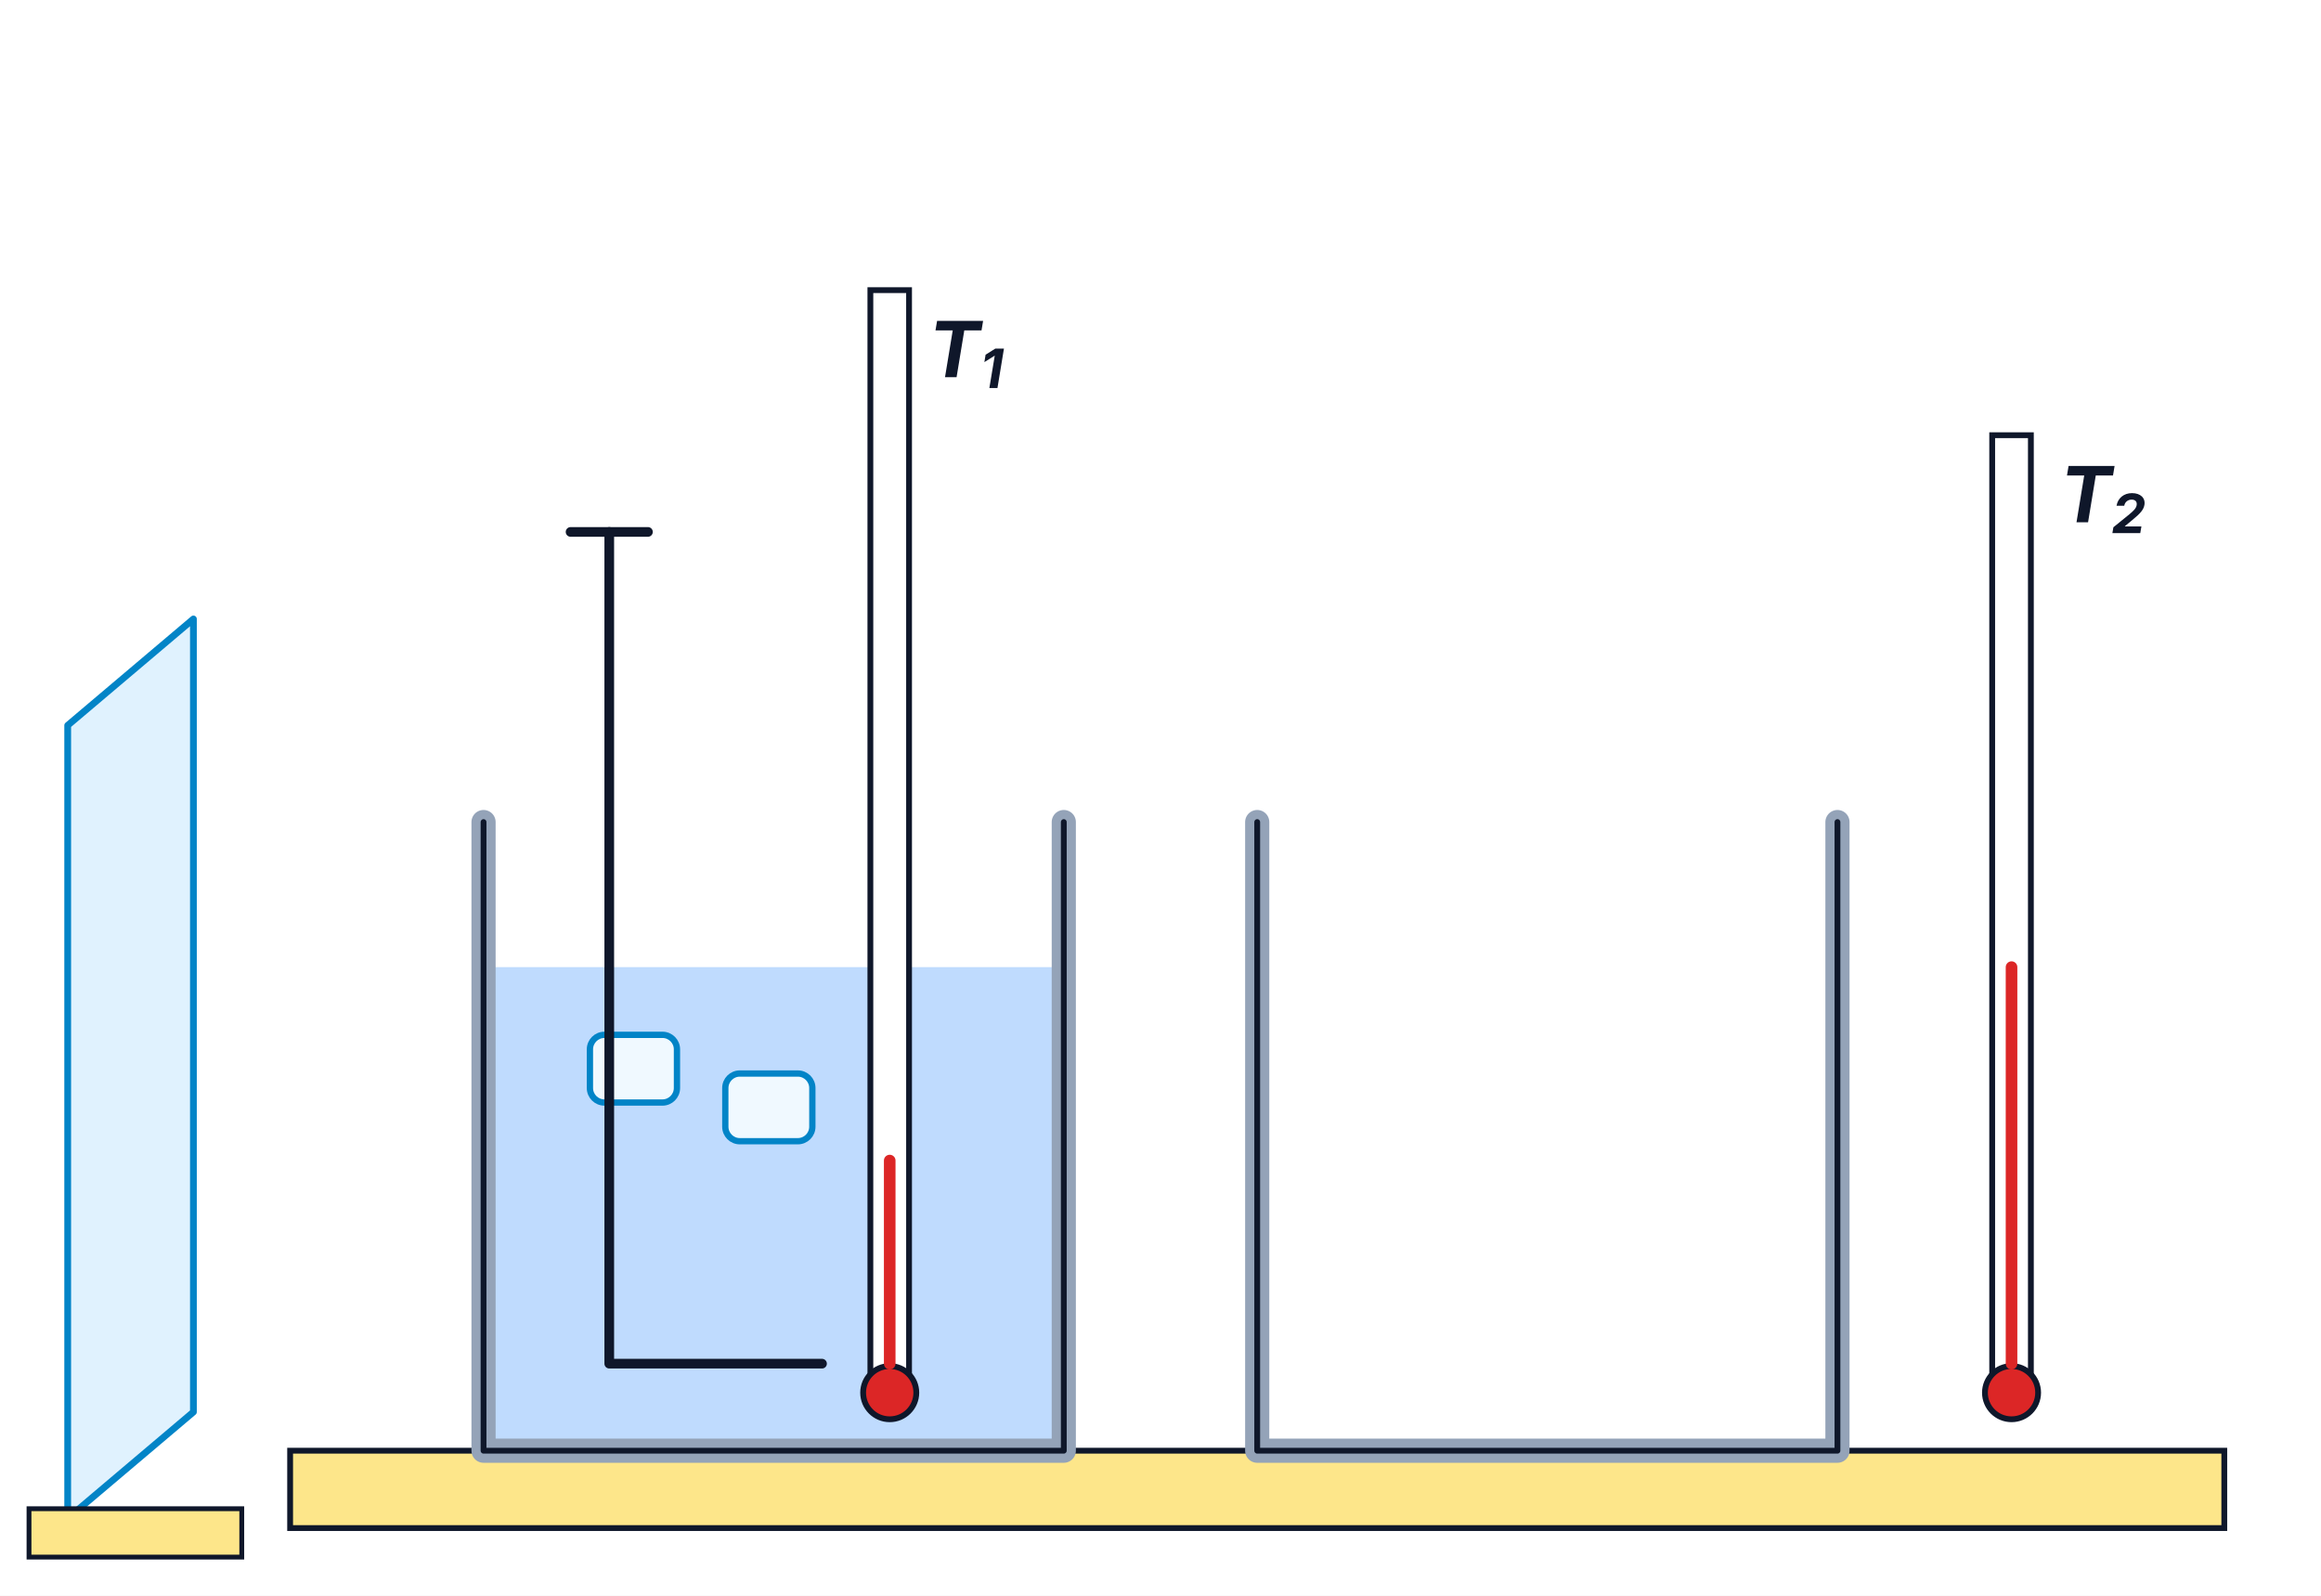
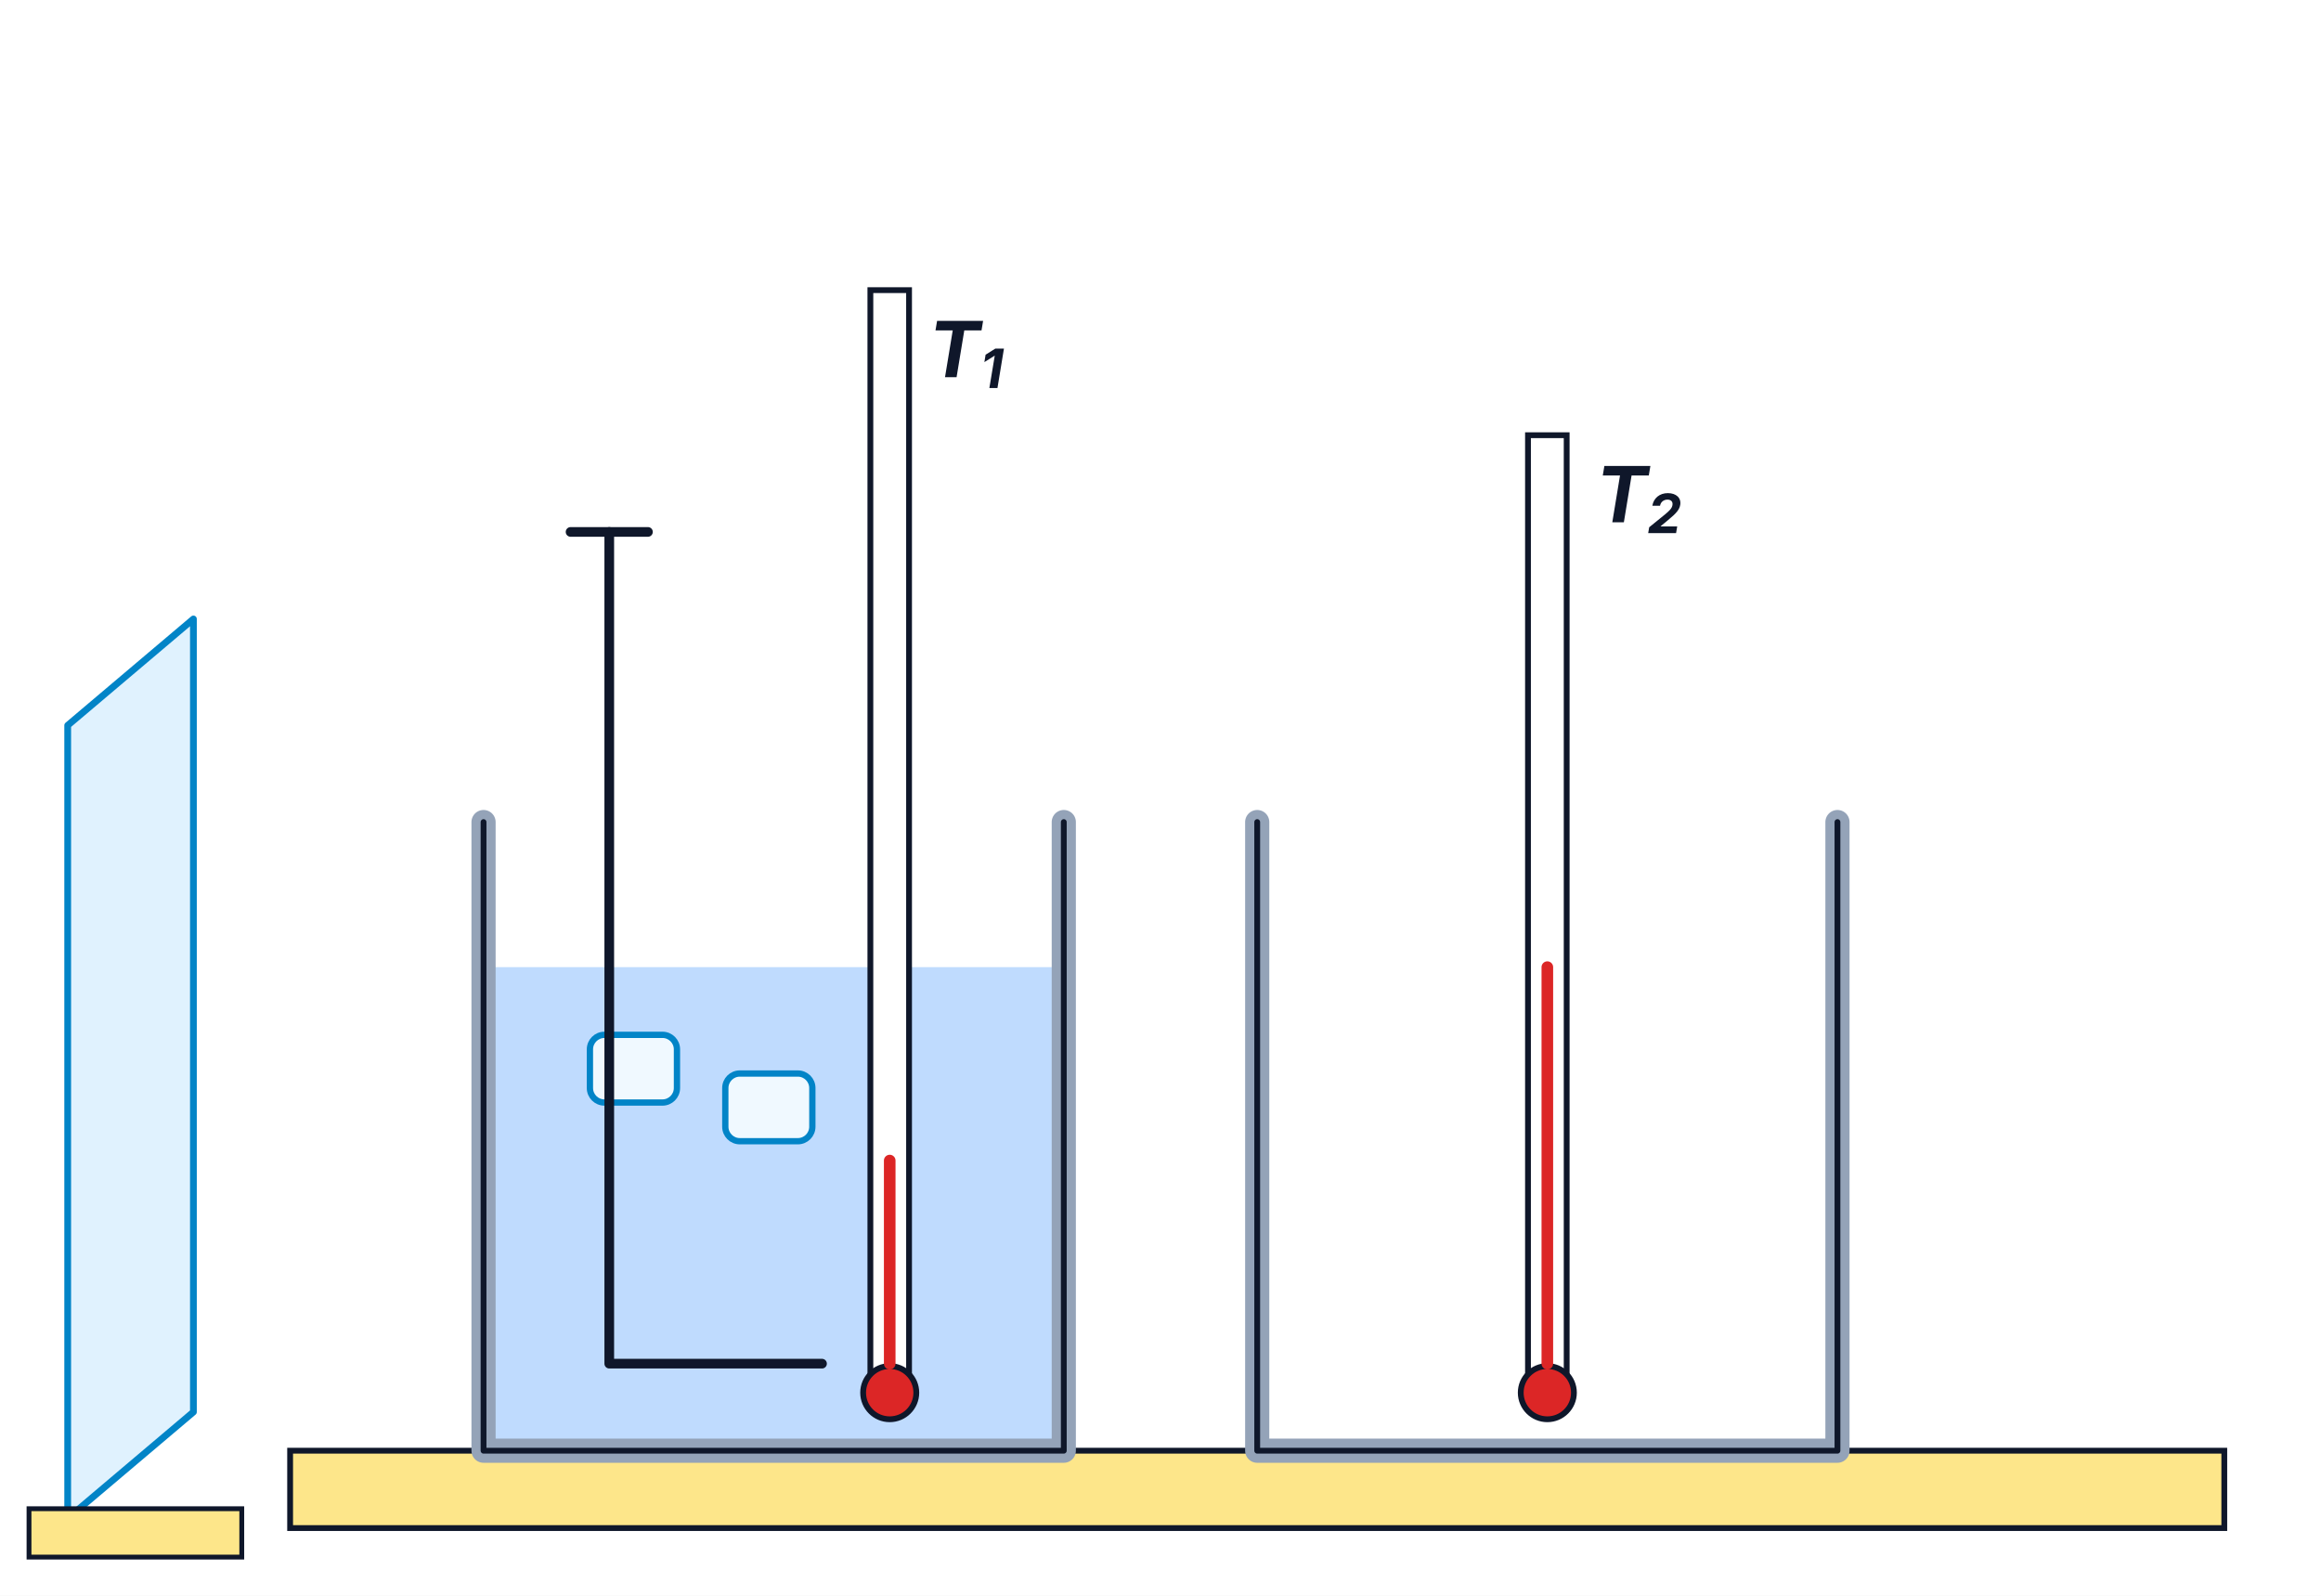
<svg xmlns="http://www.w3.org/2000/svg" viewBox="0 0 480 330" width="480" height="330">
  <defs>
    <marker id="ah" viewBox="0 0 10 10" refX="9" refY="5" markerWidth="7" markerHeight="7" orient="auto-start-reverse">
      <path d="M0 0 L10 5 L0 10 z" fill="#0f172a" />
    </marker>
    <marker id="ahb" viewBox="0 0 10 10" refX="9" refY="5" markerWidth="7" markerHeight="7" orient="auto-start-reverse">
      <path d="M0 0 L10 5 L0 10 z" fill="#2563eb" />
    </marker>
  </defs>
  <rect width="480" height="330" fill="#ffffff" />
  <polygon points="14.00,150.00 40.00,128.00 40.00,292.00 14.00,314.00" fill="#e0f2fe" stroke="#0284c7" stroke-width="1.4" stroke-linejoin="round" />
  <rect x="6.00" y="312.00" width="44.00" height="10.00" rx="0" fill="#fde68a" stroke="#0f172a" stroke-width="1" />
  <g transform="translate(40,0)">
    <rect x="20.00" y="300.00" width="400.00" height="16.00" rx="0" fill="#fde68a" stroke="#0f172a" stroke-width="1.2" />
    <rect x="62.00" y="200.00" width="116.00" height="98.00" rx="0" fill="#bfdbfe" stroke="none" stroke-width="0" />
    <path d="M60,170 L60,300 L180,300 L180,170" fill="none" stroke="#94a3b8" stroke-width="5" stroke-linejoin="round" stroke-linecap="round" />
    <path d="M60,170 L60,300 L180,300 L180,170" fill="none" stroke="#0f172a" stroke-width="1.2" stroke-linejoin="round" stroke-linecap="round" />
    <path d="M220,170 L220,300 L340,300 L340,170" fill="none" stroke="#94a3b8" stroke-width="5" stroke-linejoin="round" stroke-linecap="round" />
    <path d="M220,170 L220,300 L340,300 L340,170" fill="none" stroke="#0f172a" stroke-width="1.2" stroke-linejoin="round" stroke-linecap="round" />
    <rect x="82.00" y="214.00" width="18.00" height="14.00" rx="3" fill="#f0f9ff" stroke="#0284c7" stroke-width="1.3" />
    <rect x="110.00" y="222.00" width="18.00" height="14.00" rx="3" fill="#f0f9ff" stroke="#0284c7" stroke-width="1.3" />
    <rect x="140.00" y="60.00" width="8.00" height="226.00" rx="0" fill="#ffffff" stroke="#0f172a" stroke-width="1.2" />
    <circle cx="144.00" cy="288.00" r="5.50" fill="#dc2626" stroke="#0f172a" stroke-width="1.2" />
    <line x1="144.00" y1="282.00" x2="144.00" y2="240.00" stroke="#dc2626" stroke-width="2.4" stroke-linecap="round" />
    <text x="152.0" y="78.0" font-family="Inter, Arial, sans-serif" font-size="16" font-weight="700" fill="#0f172a" text-anchor="start" font-style="italic">T<tspan baseline-shift="sub" font-size="70%">1</tspan>
    </text>
    <path d="M86,110 L86,282 L130,282" fill="none" stroke="#0f172a" stroke-width="2" stroke-linejoin="round" stroke-linecap="round" />
    <line x1="78.00" y1="110.00" x2="94.00" y2="110.00" stroke="#0f172a" stroke-width="2" stroke-linecap="round" />
-     <rect x="372.00" y="90.00" width="8.00" height="196.00" rx="0" fill="#ffffff" stroke="#0f172a" stroke-width="1.2" />
-     <circle cx="376.00" cy="288.00" r="5.50" fill="#dc2626" stroke="#0f172a" stroke-width="1.2" />
-     <line x1="376.00" y1="282.00" x2="376.00" y2="200.00" stroke="#dc2626" stroke-width="2.4" stroke-linecap="round" />
-     <text x="386.0" y="108.0" font-family="Inter, Arial, sans-serif" font-size="16" font-weight="700" fill="#0f172a" text-anchor="start" font-style="italic">T<tspan baseline-shift="sub" font-size="70%">2</tspan>
+     <rect x="276.00" y="90.00" width="8.00" height="196.00" rx="0" fill="#ffffff" stroke="#0f172a" stroke-width="1.2" />
+     <circle cx="280.00" cy="288.00" r="5.50" fill="#dc2626" stroke="#0f172a" stroke-width="1.2" />
+     <line x1="280.00" y1="282.00" x2="280.00" y2="200.00" stroke="#dc2626" stroke-width="2.4" stroke-linecap="round" />
+     <text x="290.0" y="108.0" font-family="Inter, Arial, sans-serif" font-size="16" font-weight="700" fill="#0f172a" text-anchor="start" font-style="italic">T<tspan baseline-shift="sub" font-size="70%">2</tspan>
    </text>
  </g>
</svg>
